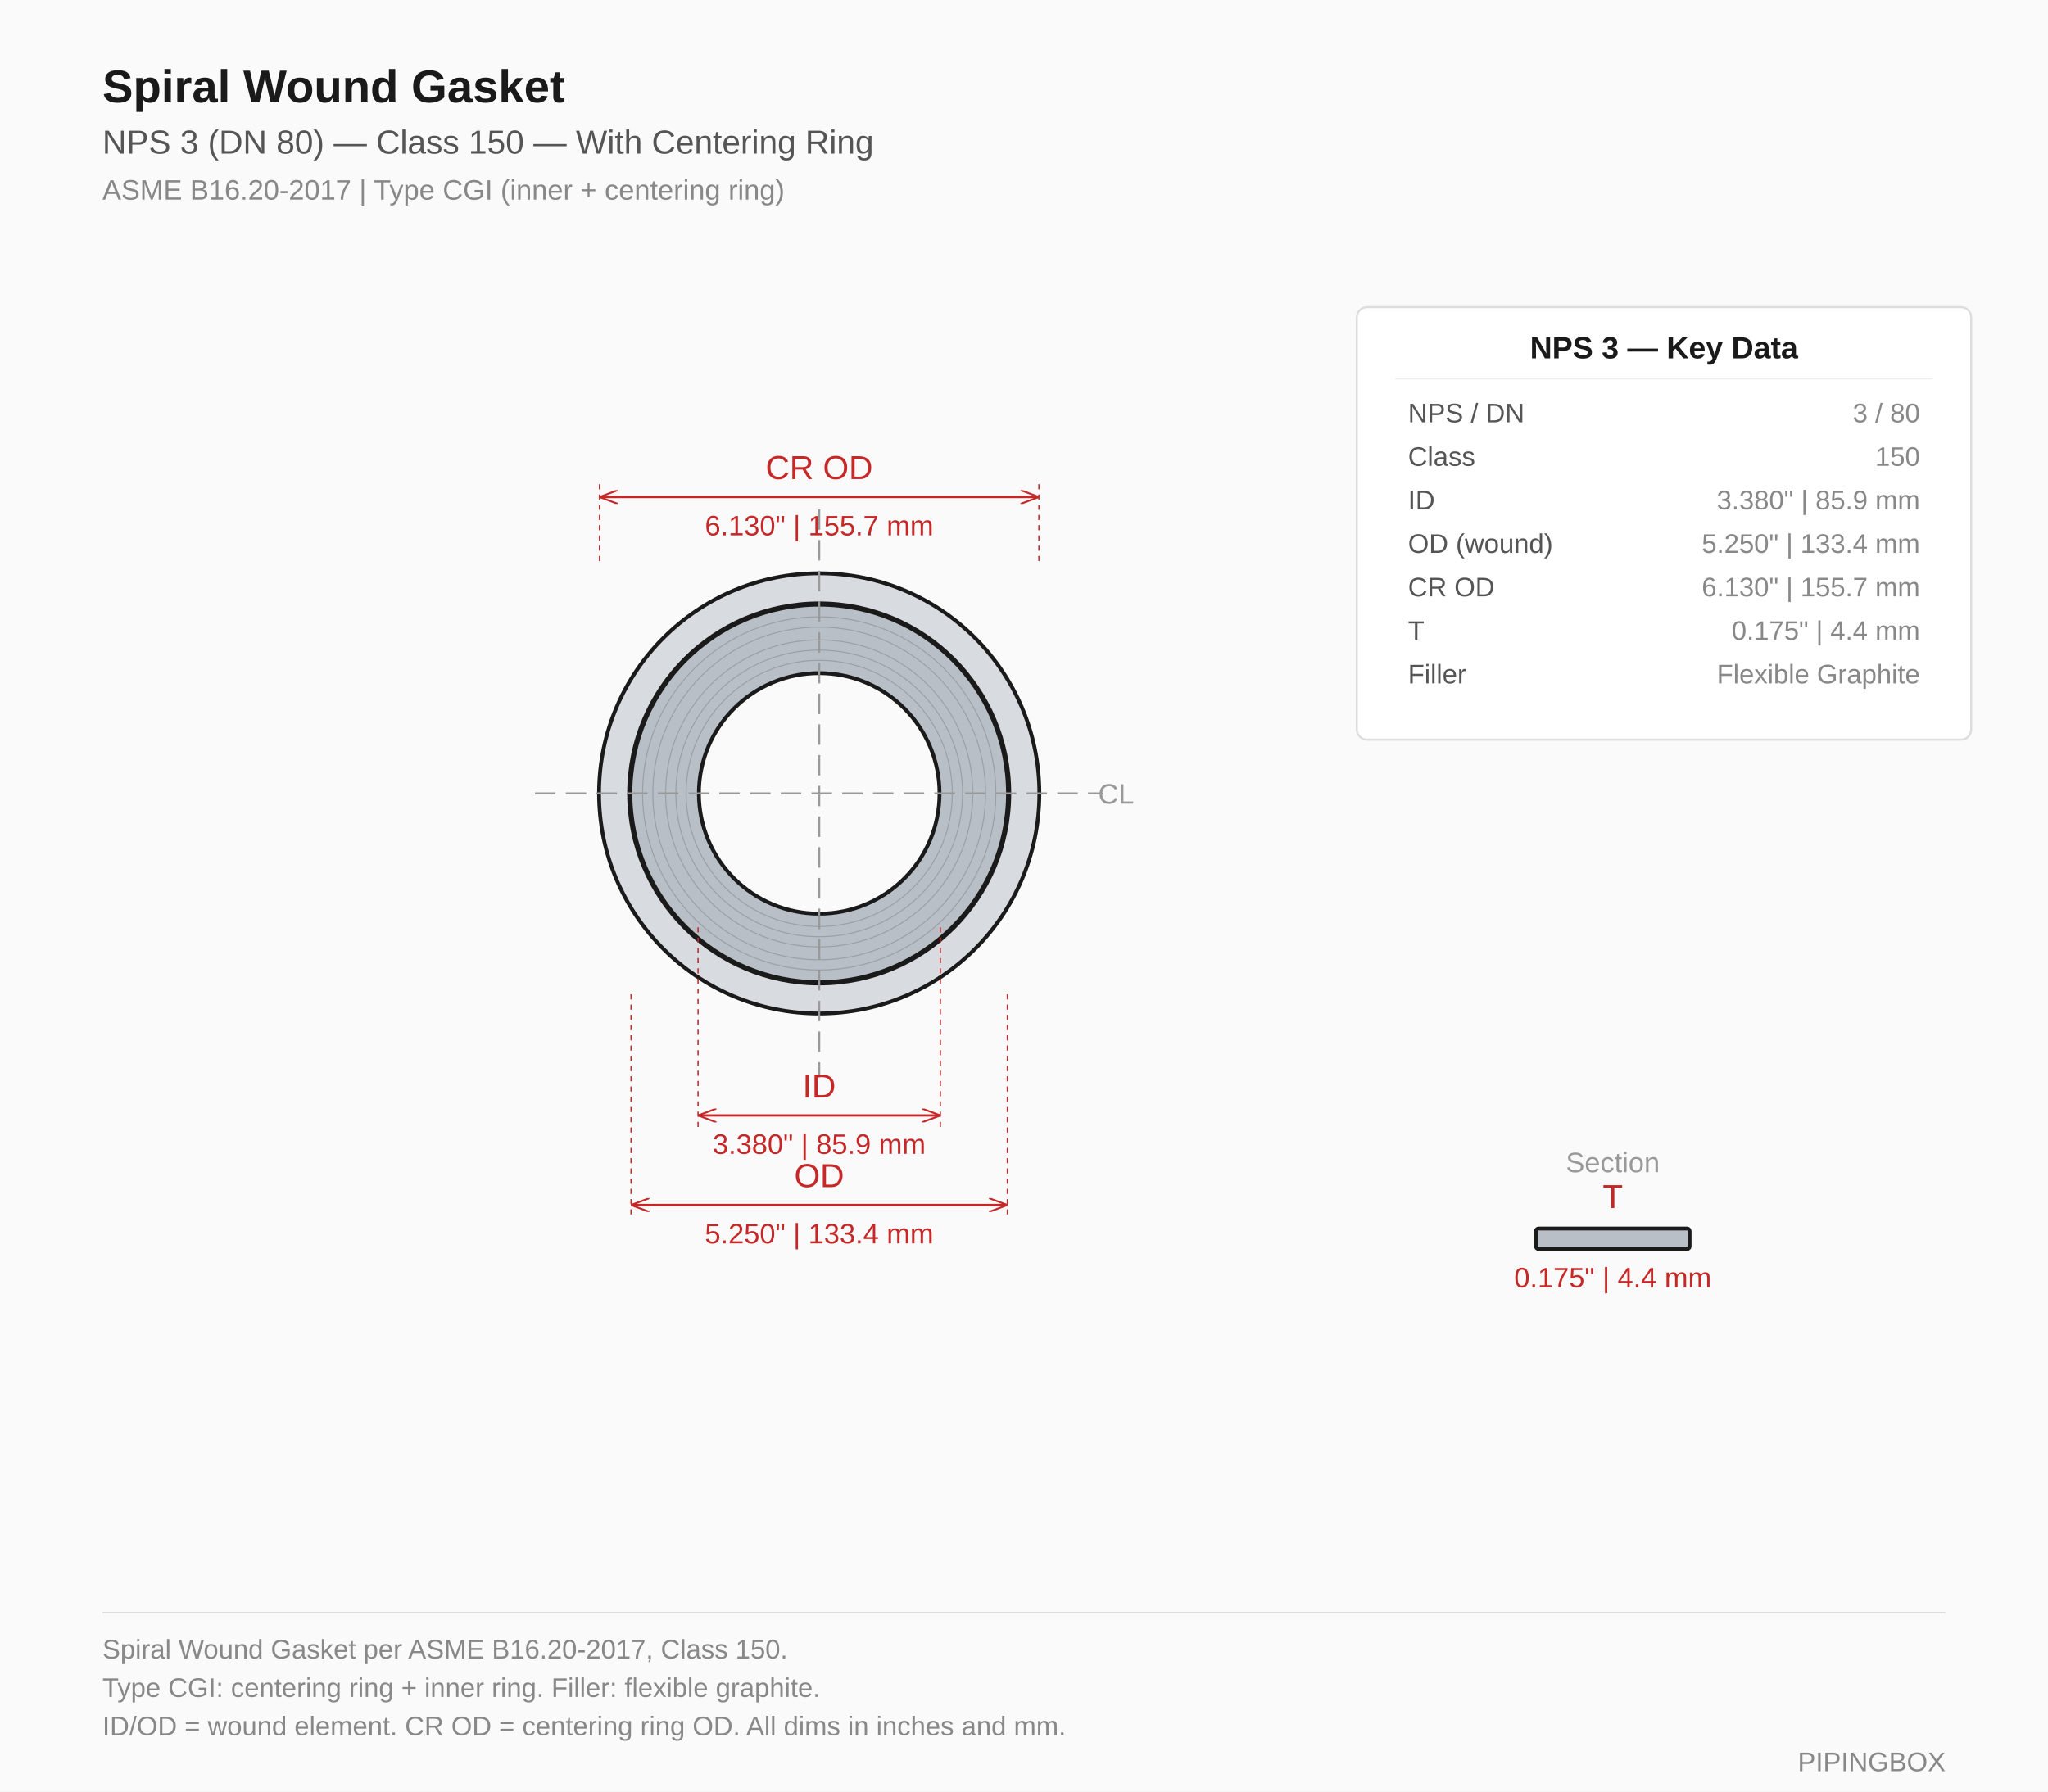
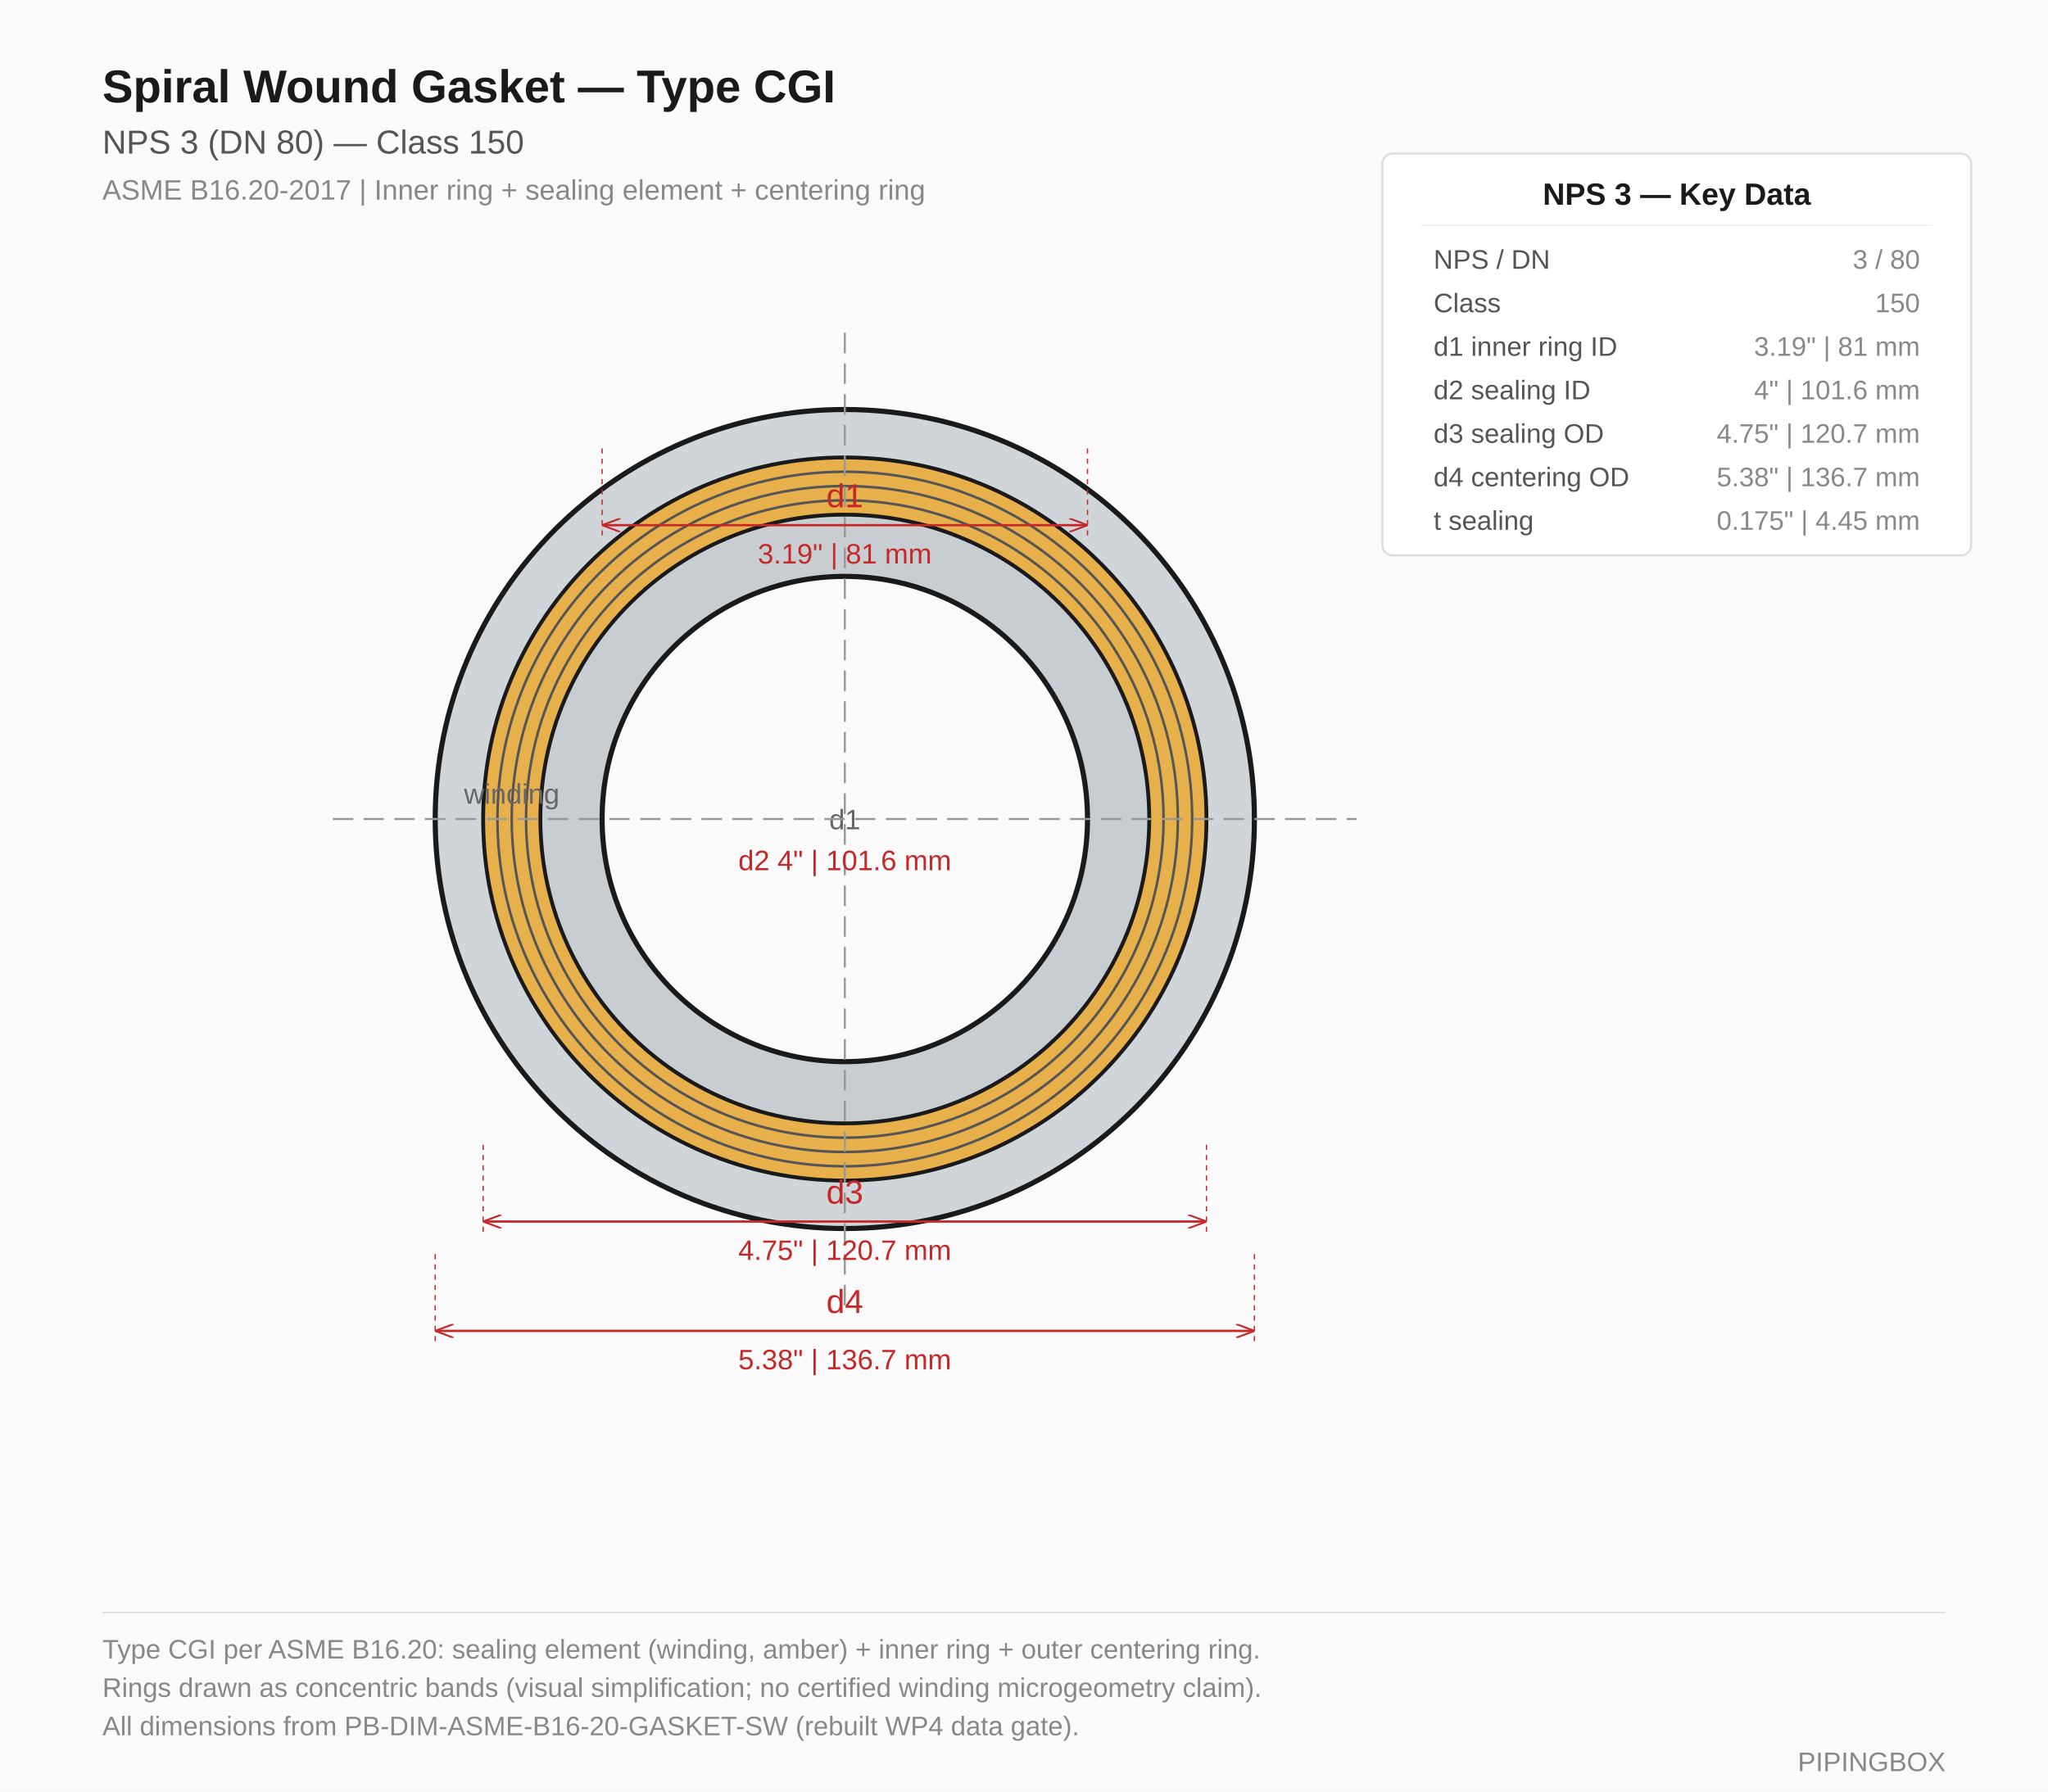
<svg xmlns="http://www.w3.org/2000/svg" viewBox="0 0 800 700" width="800" height="700">
  <defs>
    <style>
    .profile{stroke:#1a1a1a;stroke-width:2;fill:#e2e5e8}
-     .bore{stroke:#555;stroke-width:1;fill:none;stroke-dasharray:4 2}
+     .profile2{stroke:#1a1a1a;stroke-width:1.6;fill:#d0d5da}
+     .winding{stroke:#555;stroke-width:1;fill:none}
    .centerline{stroke:#999;stroke-width:.8;stroke-dasharray:8 4;fill:none}
    .dim-line{stroke:#c62828;stroke-width:.9;fill:none}
    .dim-text{font-family:'Segoe UI',Arial,sans-serif;font-size:13px;fill:#c62828;text-anchor:middle}
    .dim-sub{font-family:'Segoe UI',Arial,sans-serif;font-size:11px;fill:#c62828;text-anchor:middle}
    .title{font-family:'Segoe UI',Arial,sans-serif;font-size:18px;font-weight:600;fill:#1a1a1a}
    .subtitle{font-family:'Segoe UI',Arial,sans-serif;font-size:13px;fill:#555}
    .std-ref{font-family:'Segoe UI',Arial,sans-serif;font-size:11px;fill:#888}
    .note{font-family:'Segoe UI',Arial,sans-serif;font-size:10.5px;fill:#888}
-     .label{font-family:'Segoe UI',Arial,sans-serif;font-size:11px;fill:#999;text-anchor:middle}
+     .label{font-family:'Segoe UI',Arial,sans-serif;font-size:11px;fill:#666;text-anchor:middle}
    .tbl-hdr{font-family:'Segoe UI',Arial,sans-serif;font-size:12px;fill:#1a1a1a;font-weight:600;text-anchor:middle}
    .tbl-key{font-family:'Segoe UI',Arial,sans-serif;font-size:10.5px;fill:#555;text-anchor:start}
    .tbl-val{font-family:'Segoe UI',Arial,sans-serif;font-size:10.5px;fill:#888;text-anchor:end}
  </style>
    <marker id="as" markerWidth="8" markerHeight="6" refX="0" refY="3" orient="auto">
      <path d="M8,0 L0,3 L8,6" fill="none" stroke="#c62828" stroke-width=".8" />
    </marker>
    <marker id="ae" markerWidth="8" markerHeight="6" refX="8" refY="3" orient="auto">
      <path d="M0,0 L8,3 L0,6" fill="none" stroke="#c62828" stroke-width=".8" />
    </marker>
  </defs>
  <rect width="800" height="700" fill="#fafafa" />
-   <text x="40" y="40" class="title">Spiral Wound Gasket</text>
-   <text x="40" y="60" class="subtitle">NPS 3 (DN 80) — Class 150 — With Centering Ring</text>
-   <text x="40" y="78" class="std-ref">ASME B16.20-2017 | Type CGI (inner + centering ring)</text>
-   <circle cx="320" cy="310" r="86" fill="#d8dce0" stroke="#1a1a1a" stroke-width="1.5" />
-   <circle cx="320" cy="310" r="74" fill="#b8bfc6" stroke="#1a1a1a" stroke-width="2" />
-   <circle cx="320" cy="310" r="47" fill="none" stroke="#9aa0a6" stroke-width=".4" />
-   <circle cx="320" cy="310" r="52" fill="none" stroke="#9aa0a6" stroke-width=".4" />
-   <circle cx="320" cy="310" r="56" fill="none" stroke="#9aa0a6" stroke-width=".4" />
-   <circle cx="320" cy="310" r="60" fill="none" stroke="#9aa0a6" stroke-width=".4" />
-   <circle cx="320" cy="310" r="65" fill="none" stroke="#9aa0a6" stroke-width=".4" />
-   <circle cx="320" cy="310" r="69" fill="none" stroke="#9aa0a6" stroke-width=".4" />
-   <circle cx="320" cy="310" r="47" fill="#fafafa" stroke="#1a1a1a" stroke-width="1.5" />
-   <line x1="209" y1="310" x2="431" y2="310" class="centerline" />
-   <line x1="320" y1="199" x2="320" y2="421" class="centerline" />
-   <text x="436" y="314" class="label" text-anchor="start">CL</text>
-   <line x1="272.68" y1="435.82" x2="367.32" y2="435.82" class="dim-line" marker-start="url(#as)" marker-end="url(#ae)" />
-   <text x="320" y="428.82" class="dim-text">ID</text>
-   <text x="320" y="450.82" class="dim-sub">3.380" | 85.9 mm</text>
-   <line x1="272.68" y1="362.32" x2="272.68" y2="440.82" stroke="#c62828" stroke-width=".5" stroke-dasharray="2 2" />
-   <line x1="367.32" y1="362.32" x2="367.32" y2="440.82" stroke="#c62828" stroke-width=".5" stroke-dasharray="2 2" />
-   <line x1="246.5" y1="470.82" x2="393.5" y2="470.82" class="dim-line" marker-start="url(#as)" marker-end="url(#ae)" />
-   <text x="320" y="463.82" class="dim-text">OD</text>
-   <text x="320" y="485.82" class="dim-sub">5.250" | 133.4 mm</text>
-   <line x1="246.5" y1="388.5" x2="246.5" y2="475.82" stroke="#c62828" stroke-width=".5" stroke-dasharray="2 2" />
-   <line x1="393.5" y1="388.5" x2="393.5" y2="475.82" stroke="#c62828" stroke-width=".5" stroke-dasharray="2 2" />
-   <line x1="234.18" y1="194.18" x2="405.82" y2="194.18" class="dim-line" marker-start="url(#as)" marker-end="url(#ae)" />
-   <text x="320" y="187.18" class="dim-text">CR OD</text>
-   <text x="320" y="209.18" class="dim-sub">6.130" | 155.7 mm</text>
-   <line x1="234.18" y1="219.18" x2="234.18" y2="189.18" stroke="#c62828" stroke-width=".5" stroke-dasharray="2 2" />
-   <line x1="405.82" y1="219.18" x2="405.82" y2="189.18" stroke="#c62828" stroke-width=".5" stroke-dasharray="2 2" />
-   <rect x="600" y="480" width="60" height="8" rx="1" fill="#b8bfc6" stroke="#1a1a1a" stroke-width="1.5" />
-   <text x="630" y="472" class="dim-text">T</text>
-   <text x="630" y="503" class="dim-sub">0.175" | 4.4 mm</text>
-   <text x="630" y="458" class="label">Section</text>
-   <rect x="530" y="120" width="240" height="169" rx="4" fill="white" stroke="#ddd" stroke-width=".8" />
-   <text x="650" y="140" class="tbl-hdr">NPS 3 — Key Data</text>
-   <line x1="545" y1="148" x2="755" y2="148" stroke="#eee" stroke-width=".5" />
-   <text x="550" y="165" class="tbl-key">NPS / DN</text>
-   <text x="750" y="165" class="tbl-val">3 / 80</text>
-   <text x="550" y="182" class="tbl-key">Class</text>
-   <text x="750" y="182" class="tbl-val">150</text>
-   <text x="550" y="199" class="tbl-key">ID</text>
-   <text x="750" y="199" class="tbl-val">3.380" | 85.9 mm</text>
-   <text x="550" y="216" class="tbl-key">OD (wound)</text>
-   <text x="750" y="216" class="tbl-val">5.250" | 133.4 mm</text>
-   <text x="550" y="233" class="tbl-key">CR OD</text>
-   <text x="750" y="233" class="tbl-val">6.130" | 155.7 mm</text>
-   <text x="550" y="250" class="tbl-key">T</text>
-   <text x="750" y="250" class="tbl-val">0.175" | 4.4 mm</text>
-   <text x="550" y="267" class="tbl-key">Filler</text>
-   <text x="750" y="267" class="tbl-val">Flexible Graphite</text>
+   <text x="40" y="40" class="title">Spiral Wound Gasket — Type CGI</text>
+   <text x="40" y="60" class="subtitle">NPS 3 (DN 80) — Class 150</text>
+   <text x="40" y="78" class="std-ref">ASME B16.20-2017 | Inner ring + sealing element + centering ring</text>
+   <circle cx="330" cy="320" r="160" fill="#d0d5da" stroke="#1a1a1a" stroke-width="2" />
+   <circle cx="330" cy="320" r="141.273" fill="#e8b04b" stroke="#1a1a1a" stroke-width="1.5" />
+   <circle cx="330" cy="320" r="124.506" class="winding" />
+   <circle cx="330" cy="320" r="130.095" class="winding" />
+   <circle cx="330" cy="320" r="135.684" class="winding" />
+   <circle cx="330" cy="320" r="118.917" fill="#c8cdd2" stroke="#1a1a1a" stroke-width="1.5" />
+   <circle cx="330" cy="320" r="94.806" fill="#fafafa" stroke="#1a1a1a" stroke-width="2" />
+   <text x="330" y="324" class="label">d1</text>
+   <text x="199.905" y="314" class="label" fill="#7a5410">winding</text>
+   <line x1="130" y1="320" x2="530" y2="320" class="centerline" />
+   <line x1="330" y1="130" x2="330" y2="510" class="centerline" />
+   <line x1="170" y1="520" x2="490" y2="520" class="dim-line" marker-start="url(#as)" marker-end="url(#ae)" />
+   <text x="330" y="513" class="dim-text">d4</text>
+   <text x="330" y="535" class="dim-sub">5.38" | 136.7 mm</text>
+   <line x1="170" y1="490" x2="170" y2="525" stroke="#c62828" stroke-width=".5" stroke-dasharray="2 2" />
+   <line x1="490" y1="490" x2="490" y2="525" stroke="#c62828" stroke-width=".5" stroke-dasharray="2 2" />
+   <line x1="188.727" y1="477.273" x2="471.273" y2="477.273" class="dim-line" marker-start="url(#as)" marker-end="url(#ae)" />
+   <text x="330" y="470.273" class="dim-text">d3</text>
+   <text x="330" y="492.273" class="dim-sub">4.75" | 120.7 mm</text>
+   <line x1="188.727" y1="447.273" x2="188.727" y2="482.273" stroke="#c62828" stroke-width=".5" stroke-dasharray="2 2" />
+   <line x1="471.273" y1="447.273" x2="471.273" y2="482.273" stroke="#c62828" stroke-width=".5" stroke-dasharray="2 2" />
+   <line x1="235.194" y1="205.194" x2="424.806" y2="205.194" class="dim-line" marker-start="url(#as)" marker-end="url(#ae)" />
+   <text x="330" y="198.194" class="dim-text">d1</text>
+   <text x="330" y="220.194" class="dim-sub">3.19" | 81 mm</text>
+   <line x1="235.194" y1="175.194" x2="235.194" y2="210.194" stroke="#c62828" stroke-width=".5" stroke-dasharray="2 2" />
+   <line x1="424.806" y1="175.194" x2="424.806" y2="210.194" stroke="#c62828" stroke-width=".5" stroke-dasharray="2 2" />
+   <text x="330" y="340" class="dim-sub">d2 4" | 101.6 mm</text>
+   <rect x="540" y="60" width="230" height="157" rx="4" fill="white" stroke="#ddd" stroke-width=".8" />
+   <text x="655" y="80" class="tbl-hdr">NPS 3 — Key Data</text>
+   <line x1="555" y1="88" x2="755" y2="88" stroke="#eee" stroke-width=".5" />
+   <text x="560" y="105" class="tbl-key">NPS / DN</text>
+   <text x="750" y="105" class="tbl-val">3 / 80</text>
+   <text x="560" y="122" class="tbl-key">Class</text>
+   <text x="750" y="122" class="tbl-val">150</text>
+   <text x="560" y="139" class="tbl-key">d1 inner ring ID</text>
+   <text x="750" y="139" class="tbl-val">3.19" | 81 mm</text>
+   <text x="560" y="156" class="tbl-key">d2 sealing ID</text>
+   <text x="750" y="156" class="tbl-val">4" | 101.6 mm</text>
+   <text x="560" y="173" class="tbl-key">d3 sealing OD</text>
+   <text x="750" y="173" class="tbl-val">4.75" | 120.7 mm</text>
+   <text x="560" y="190" class="tbl-key">d4 centering OD</text>
+   <text x="750" y="190" class="tbl-val">5.38" | 136.7 mm</text>
+   <text x="560" y="207" class="tbl-key">t sealing</text>
+   <text x="750" y="207" class="tbl-val">0.175" | 4.45 mm</text>
  <line x1="40" y1="630" x2="760" y2="630" stroke="#ddd" stroke-width=".5" />
-   <text x="40" y="648" class="note">Spiral Wound Gasket per ASME B16.20-2017, Class 150.</text>
-   <text x="40" y="663" class="note">Type CGI: centering ring + inner ring. Filler: flexible graphite.</text>
-   <text x="40" y="678" class="note">ID/OD = wound element. CR OD = centering ring OD. All dims in inches and mm.</text>
+   <text x="40" y="648" class="note">Type CGI per ASME B16.20: sealing element (winding, amber) + inner ring + outer centering ring.</text>
+   <text x="40" y="663" class="note">Rings drawn as concentric bands (visual simplification; no certified winding microgeometry claim).</text>
+   <text x="40" y="678" class="note">All dimensions from PB-DIM-ASME-B16-20-GASKET-SW (rebuilt WP4 data gate).</text>
  <text x="760" y="692" class="note" text-anchor="end" fill="#ccc">PIPINGBOX</text>
</svg>
